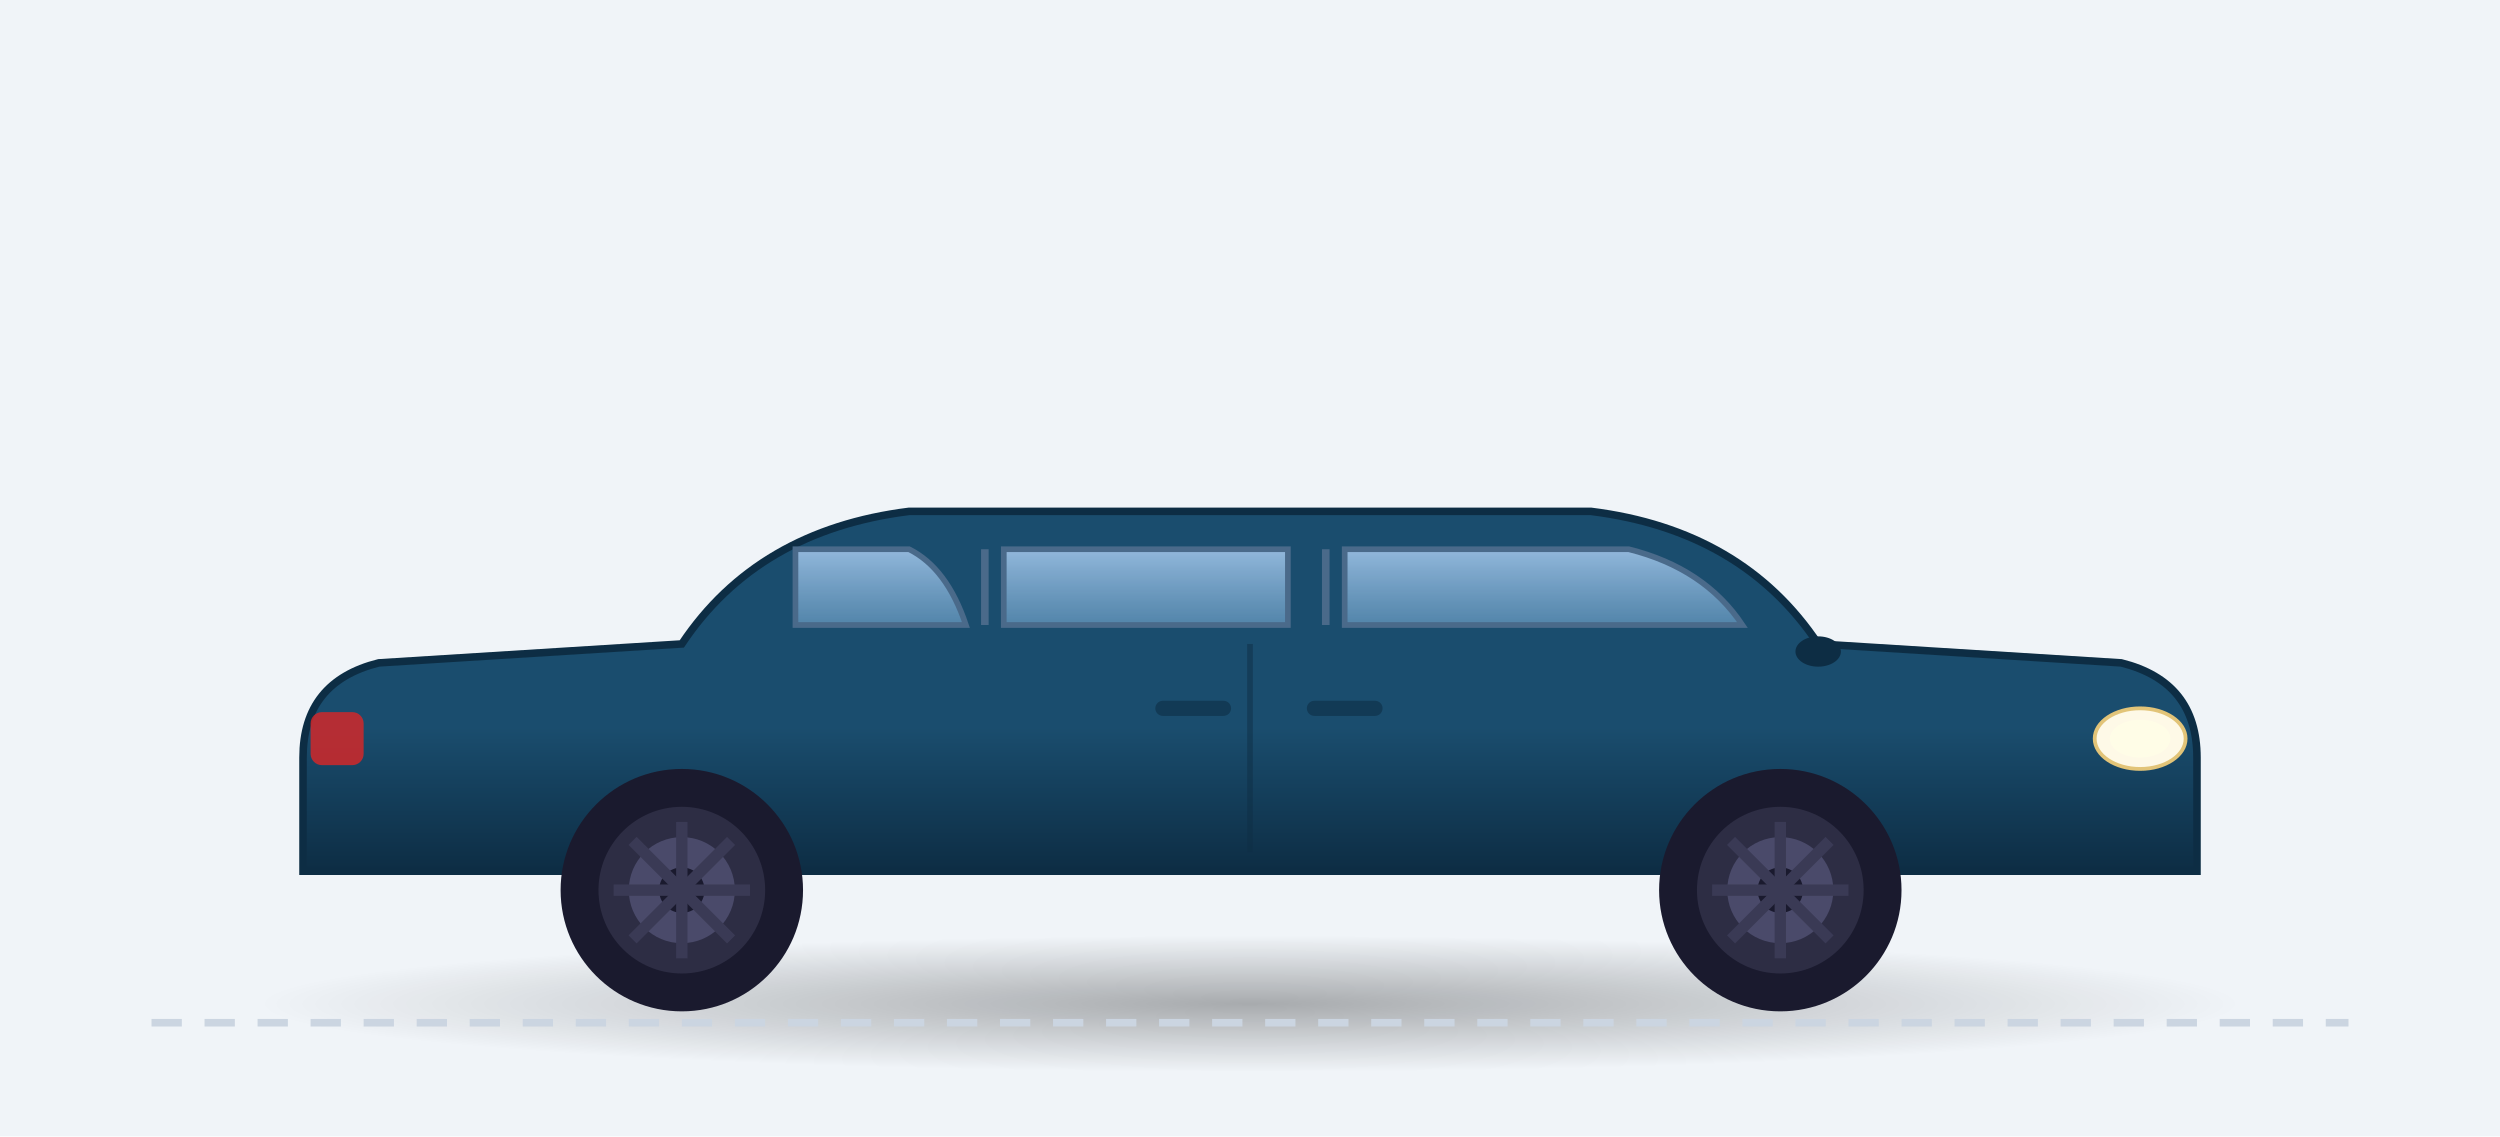
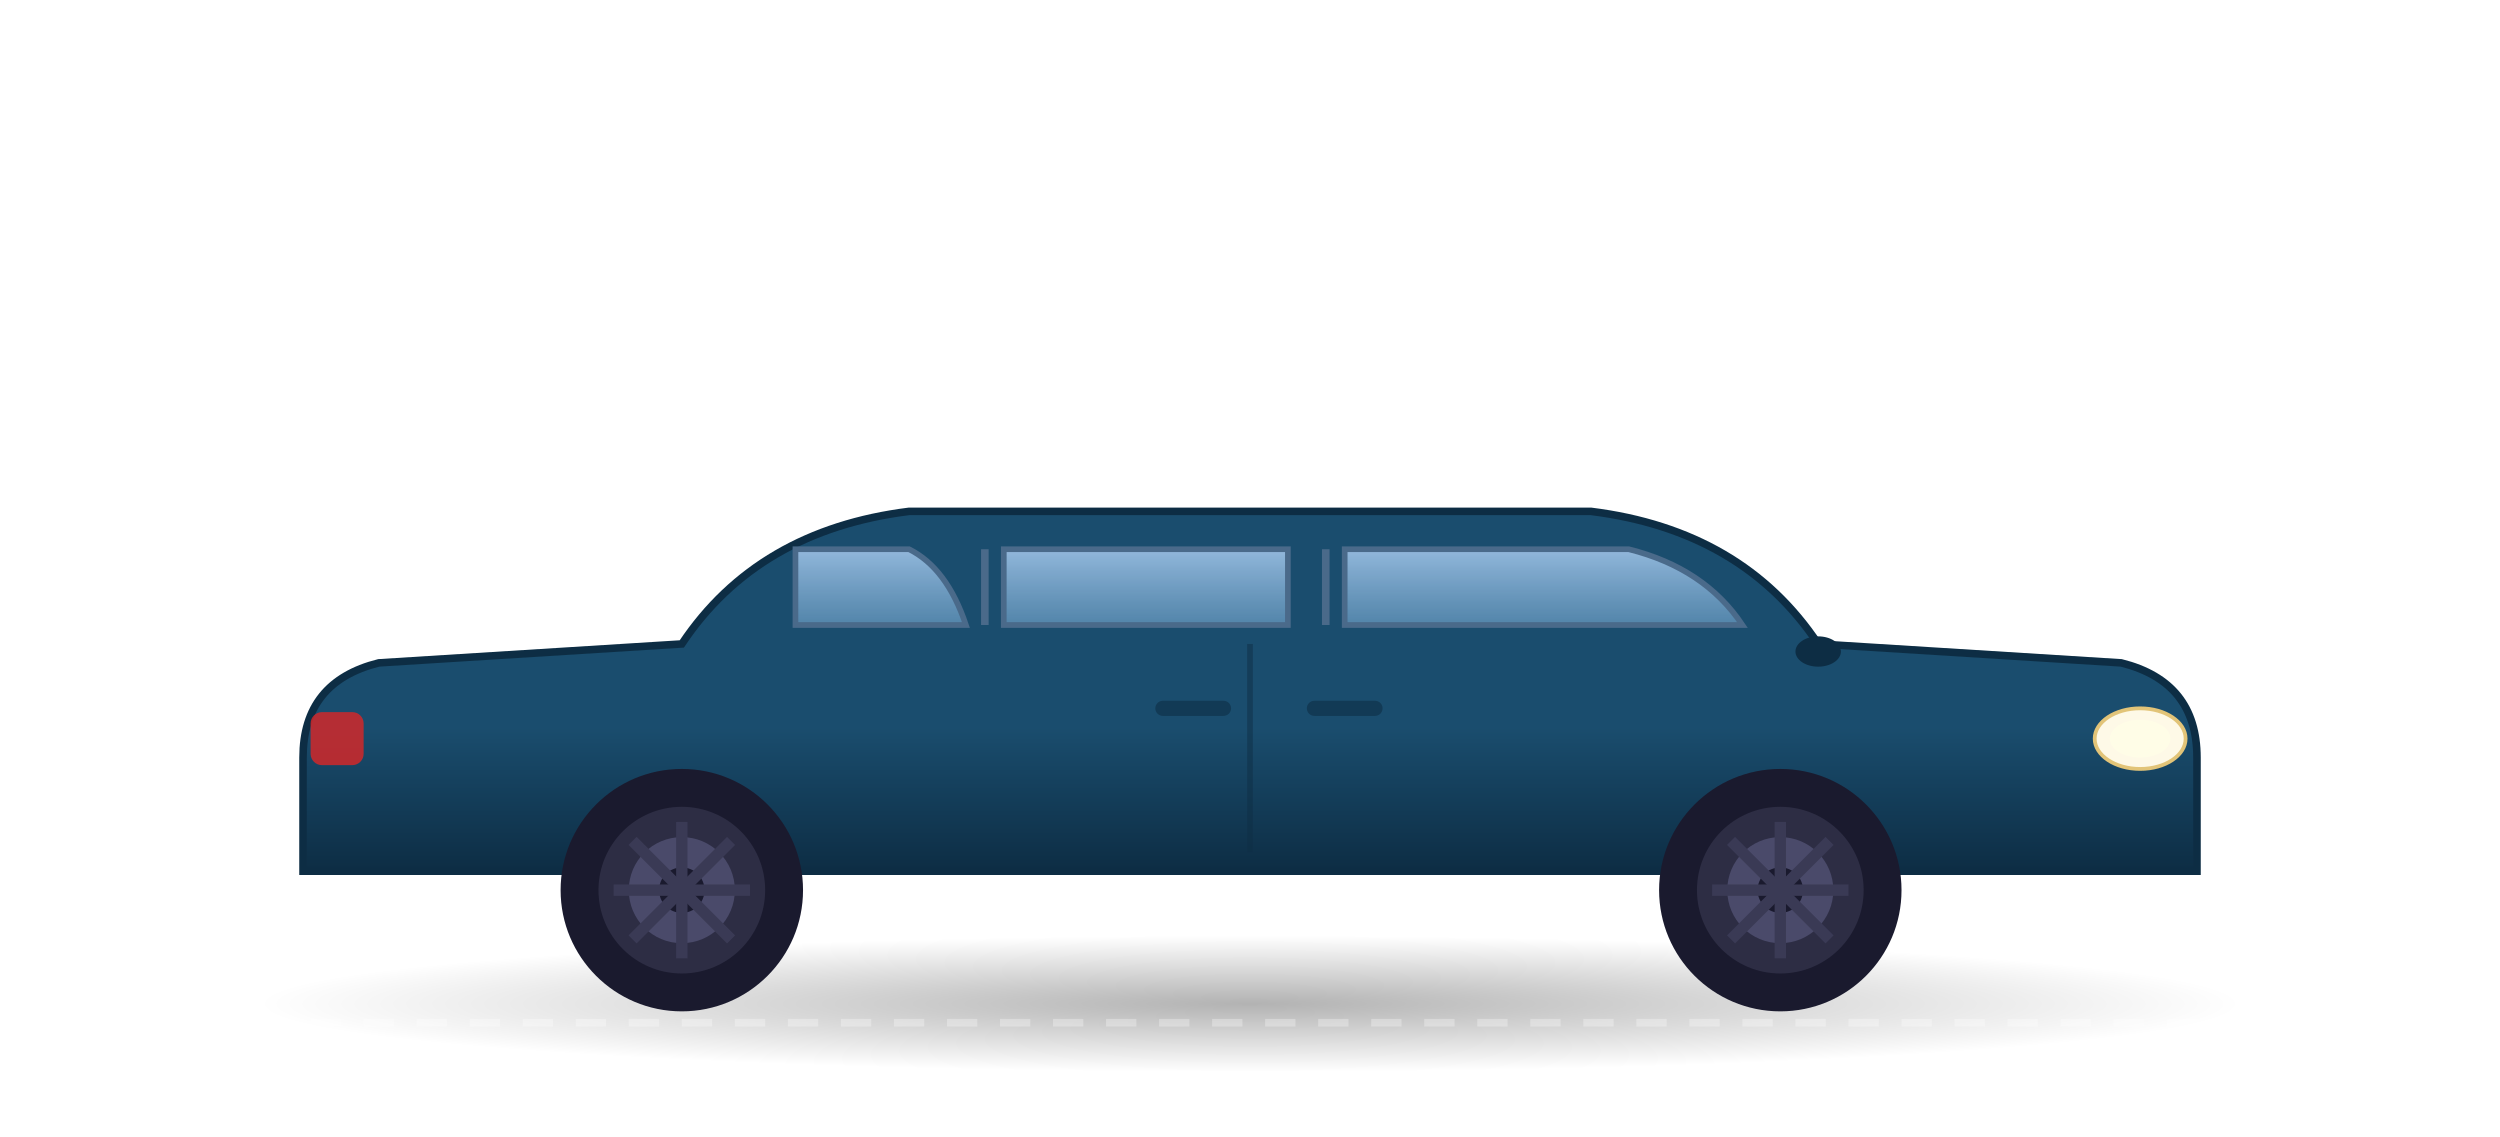
<svg xmlns="http://www.w3.org/2000/svg" viewBox="0 0 660 300" width="660" height="300">
  <defs>
    <linearGradient id="bodyGrad_honda_civic.svg" x1="0%" y1="0%" x2="0%" y2="100%">
      <stop offset="0%" style="stop-color:#1a4d6e" />
      <stop offset="60%" style="stop-color:#1a4d6e" />
      <stop offset="100%" style="stop-color:#0d2d44" />
    </linearGradient>
    <linearGradient id="windowGrad_honda_civic.svg" x1="0%" y1="0%" x2="0%" y2="100%">
      <stop offset="0%" style="stop-color:#a0c4e8;stop-opacity:0.9" />
      <stop offset="100%" style="stop-color:#6b9dc4;stop-opacity:0.7" />
    </linearGradient>
    <radialGradient id="shadowGrad_honda_civic.svg" cx="50%" cy="50%" r="50%">
      <stop offset="0%" style="stop-color:rgba(0,0,0,0.3)" />
      <stop offset="100%" style="stop-color:rgba(0,0,0,0)" />
    </radialGradient>
  </defs>
-   <rect width="660" height="300" fill="#f0f4f8" />
+   <rect width="660" height="300" fill="none" />
  <ellipse cx="330" cy="265" rx="260" ry="18" fill="url(#shadowGrad_honda_civic.svg)" />
  <path d="M 80 200 Q 80 180 100 175 L 180 170 Q 200 140 240 135 L 420 135 Q 460 140 480 170 L 560 175 Q 580 180 580 200 L 580 230 L 80 230 Z" fill="url(#bodyGrad_honda_civic.svg)" stroke="#0d2d44" stroke-width="2" />
  <path d="M 210 145 L 240 145 Q 250 150 255 165 L 210 165 Z M 265 145 L 340 145 L 340 165 L 265 165 Z M 355 145 L 430 145 Q 450 150 460 165 L 355 165 Z" fill="url(#windowGrad_honda_civic.svg)" stroke="#4a6a8a" stroke-width="1.5" />
  <line x1="260" y1="145" x2="260" y2="165" stroke="#4a6a8a" stroke-width="2" />
  <line x1="350" y1="145" x2="350" y2="165" stroke="#4a6a8a" stroke-width="2" />
  <line x1="330" y1="170" x2="330" y2="225" stroke="#0d2d44" stroke-width="1.5" opacity="0.5" />
  <rect x="305" y="185" width="20" height="4" rx="2" fill="#0d2d44" opacity="0.6" />
  <rect x="345" y="185" width="20" height="4" rx="2" fill="#0d2d44" opacity="0.6" />
  <ellipse cx="565" cy="195" rx="12" ry="8" fill="#fef9e7" stroke="#e2c478" stroke-width="1" />
  <ellipse cx="565" cy="195" rx="8" ry="5" fill="#fffde7" />
  <rect x="82" y="188" width="14" height="14" rx="3" fill="#dc2626" opacity="0.8" />
  <ellipse cx="480" cy="172" rx="6" ry="4" fill="#0d2d44" />
  <circle cx="180" cy="235" r="32" fill="#1a1a2e" />
  <circle cx="180" cy="235" r="22" fill="#2d2d44" />
  <circle cx="180" cy="235" r="14" fill="#4a4a6a" />
  <circle cx="180" cy="235" r="6" fill="#1a1a2e" />
  <line x1="162" y1="235" x2="198" y2="235" stroke="#3a3a55" stroke-width="3" />
  <line x1="180" y1="217" x2="180" y2="253" stroke="#3a3a55" stroke-width="3" />
  <line x1="167" y1="222" x2="193" y2="248" stroke="#3a3a55" stroke-width="3" />
  <line x1="167" y1="248" x2="193" y2="222" stroke="#3a3a55" stroke-width="3" />
  <circle cx="470" cy="235" r="32" fill="#1a1a2e" />
  <circle cx="470" cy="235" r="22" fill="#2d2d44" />
  <circle cx="470" cy="235" r="14" fill="#4a4a6a" />
  <circle cx="470" cy="235" r="6" fill="#1a1a2e" />
  <line x1="452" y1="235" x2="488" y2="235" stroke="#3a3a55" stroke-width="3" />
  <line x1="470" y1="217" x2="470" y2="253" stroke="#3a3a55" stroke-width="3" />
  <line x1="457" y1="222" x2="483" y2="248" stroke="#3a3a55" stroke-width="3" />
  <line x1="457" y1="248" x2="483" y2="222" stroke="#3a3a55" stroke-width="3" />
-   <line x1="40" y1="270" x2="620" y2="270" stroke="#cbd5e1" stroke-width="2" stroke-dasharray="8,6" />
+   <line x1="40" y1="270" x2="620" y2="270" stroke="rgba(255,255,255,0.3)" stroke-width="2" stroke-dasharray="8,6" />
</svg>
